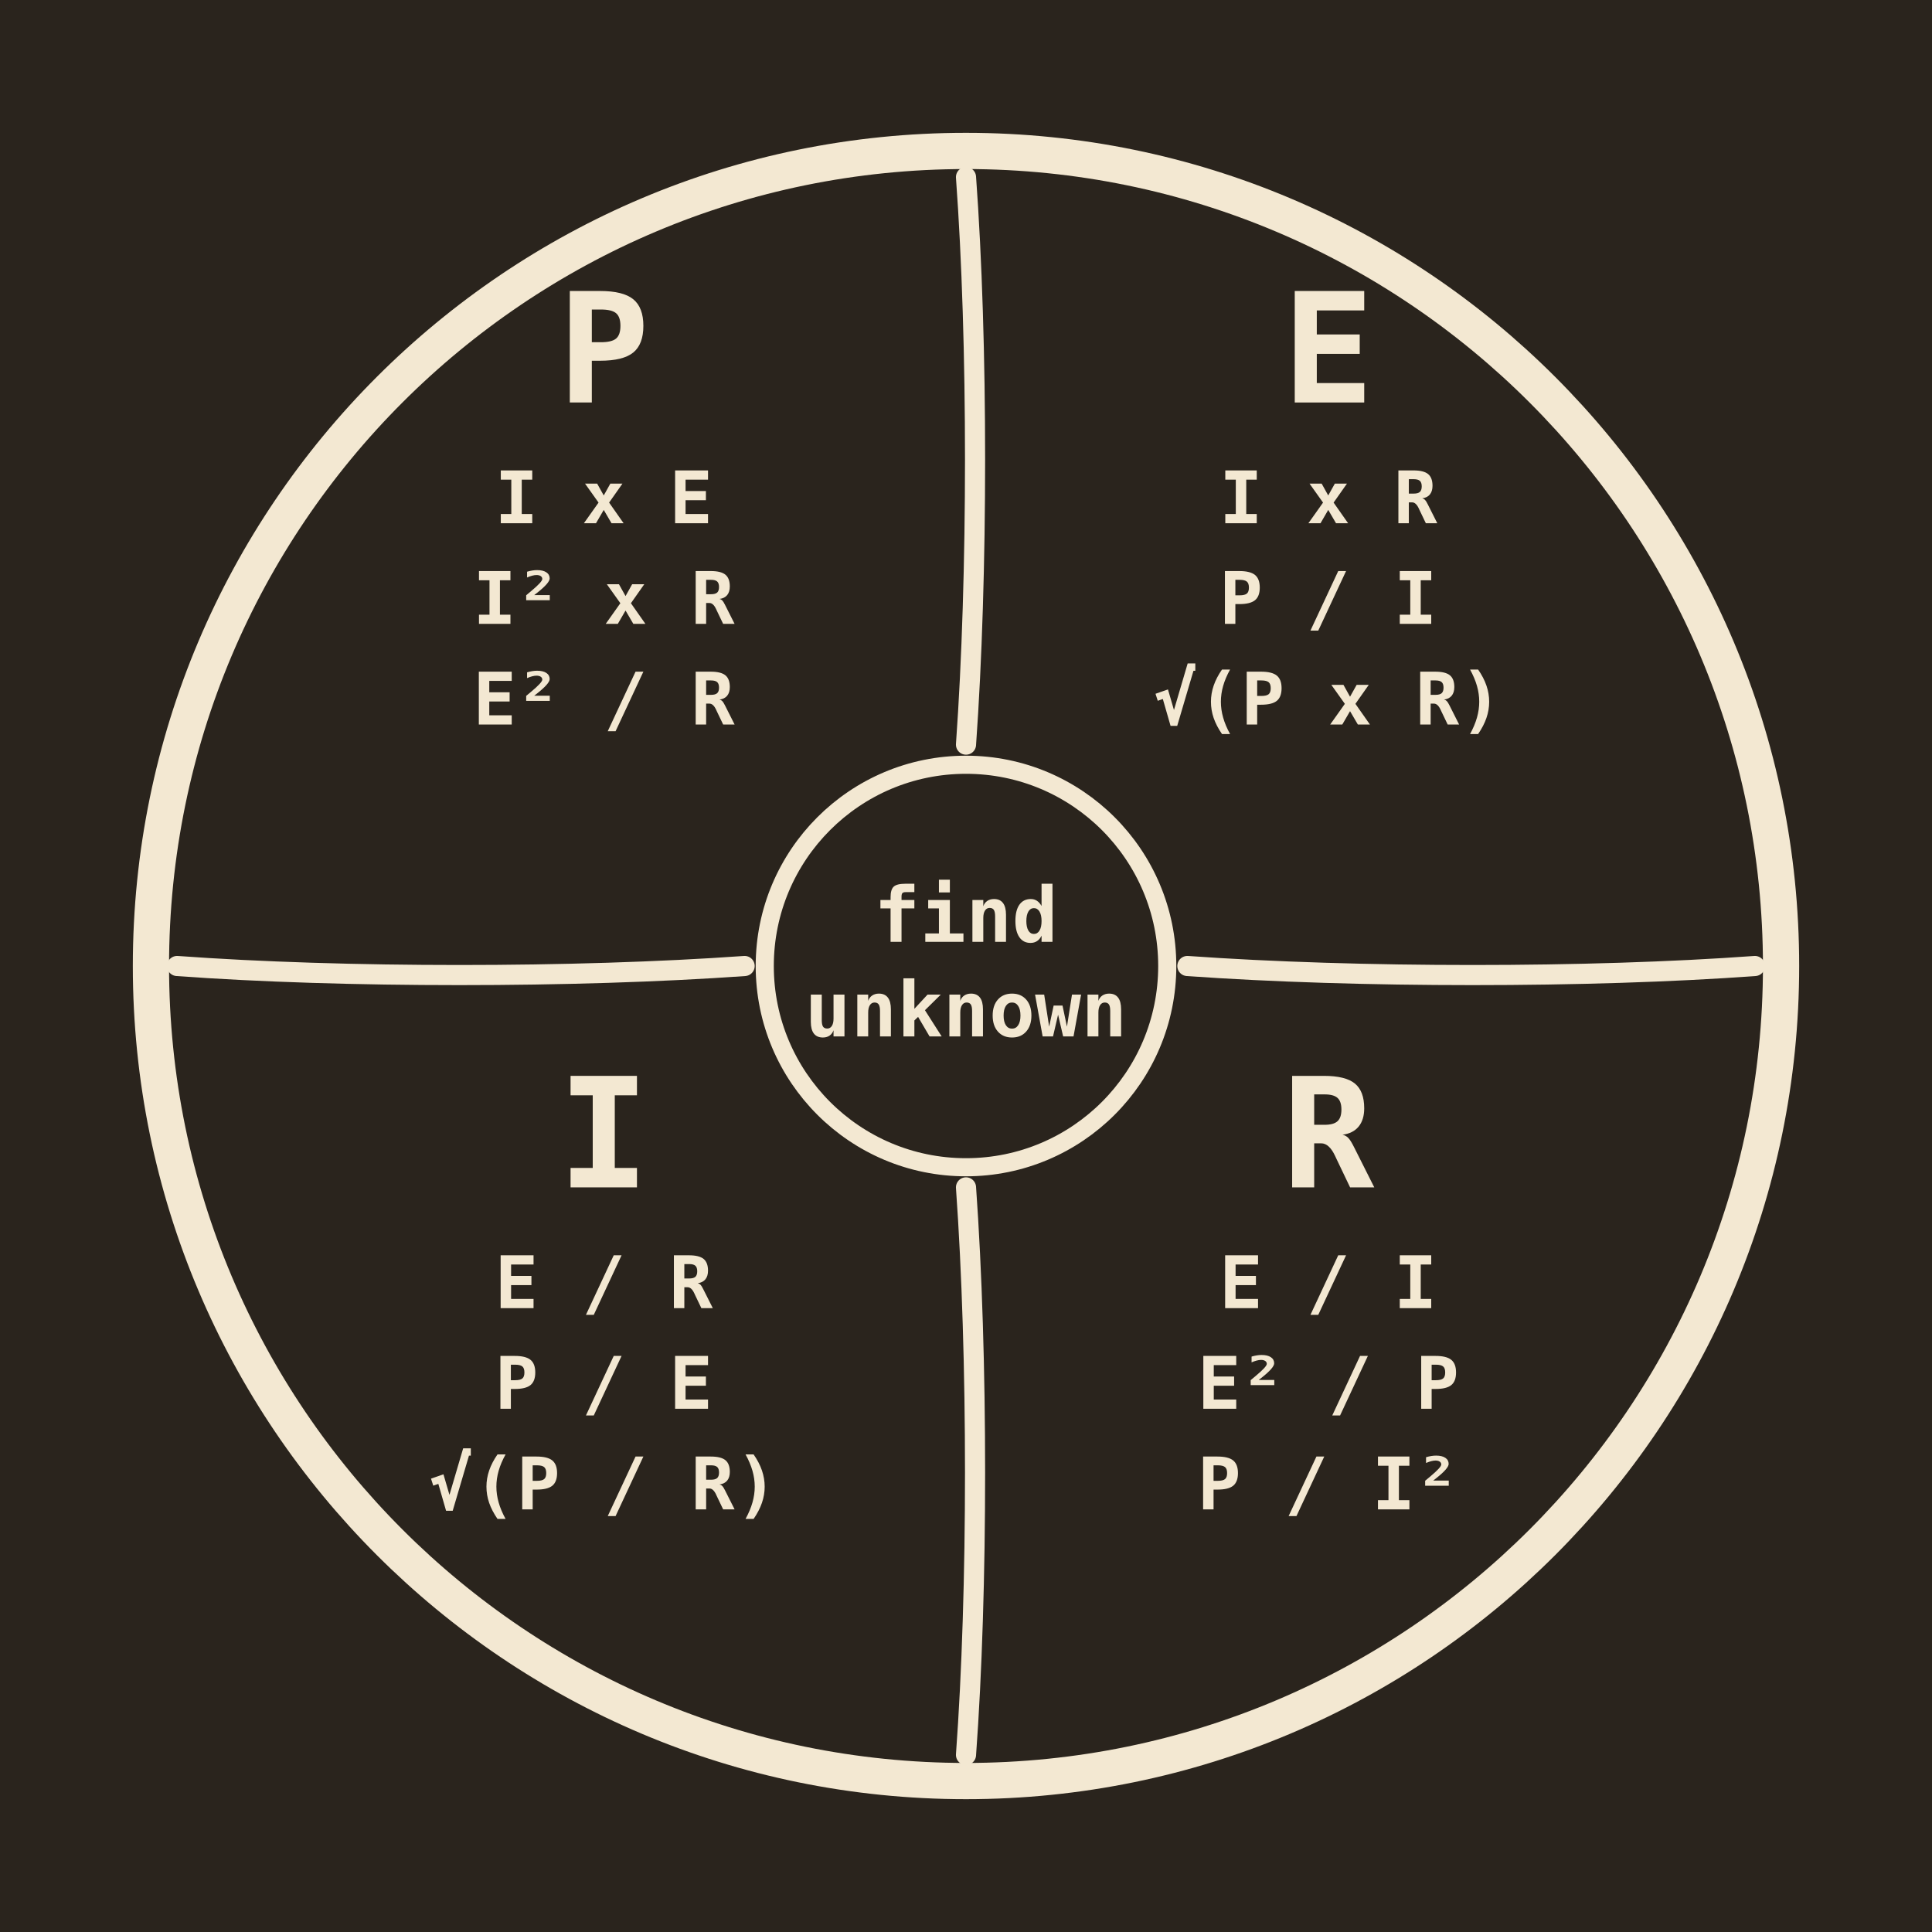
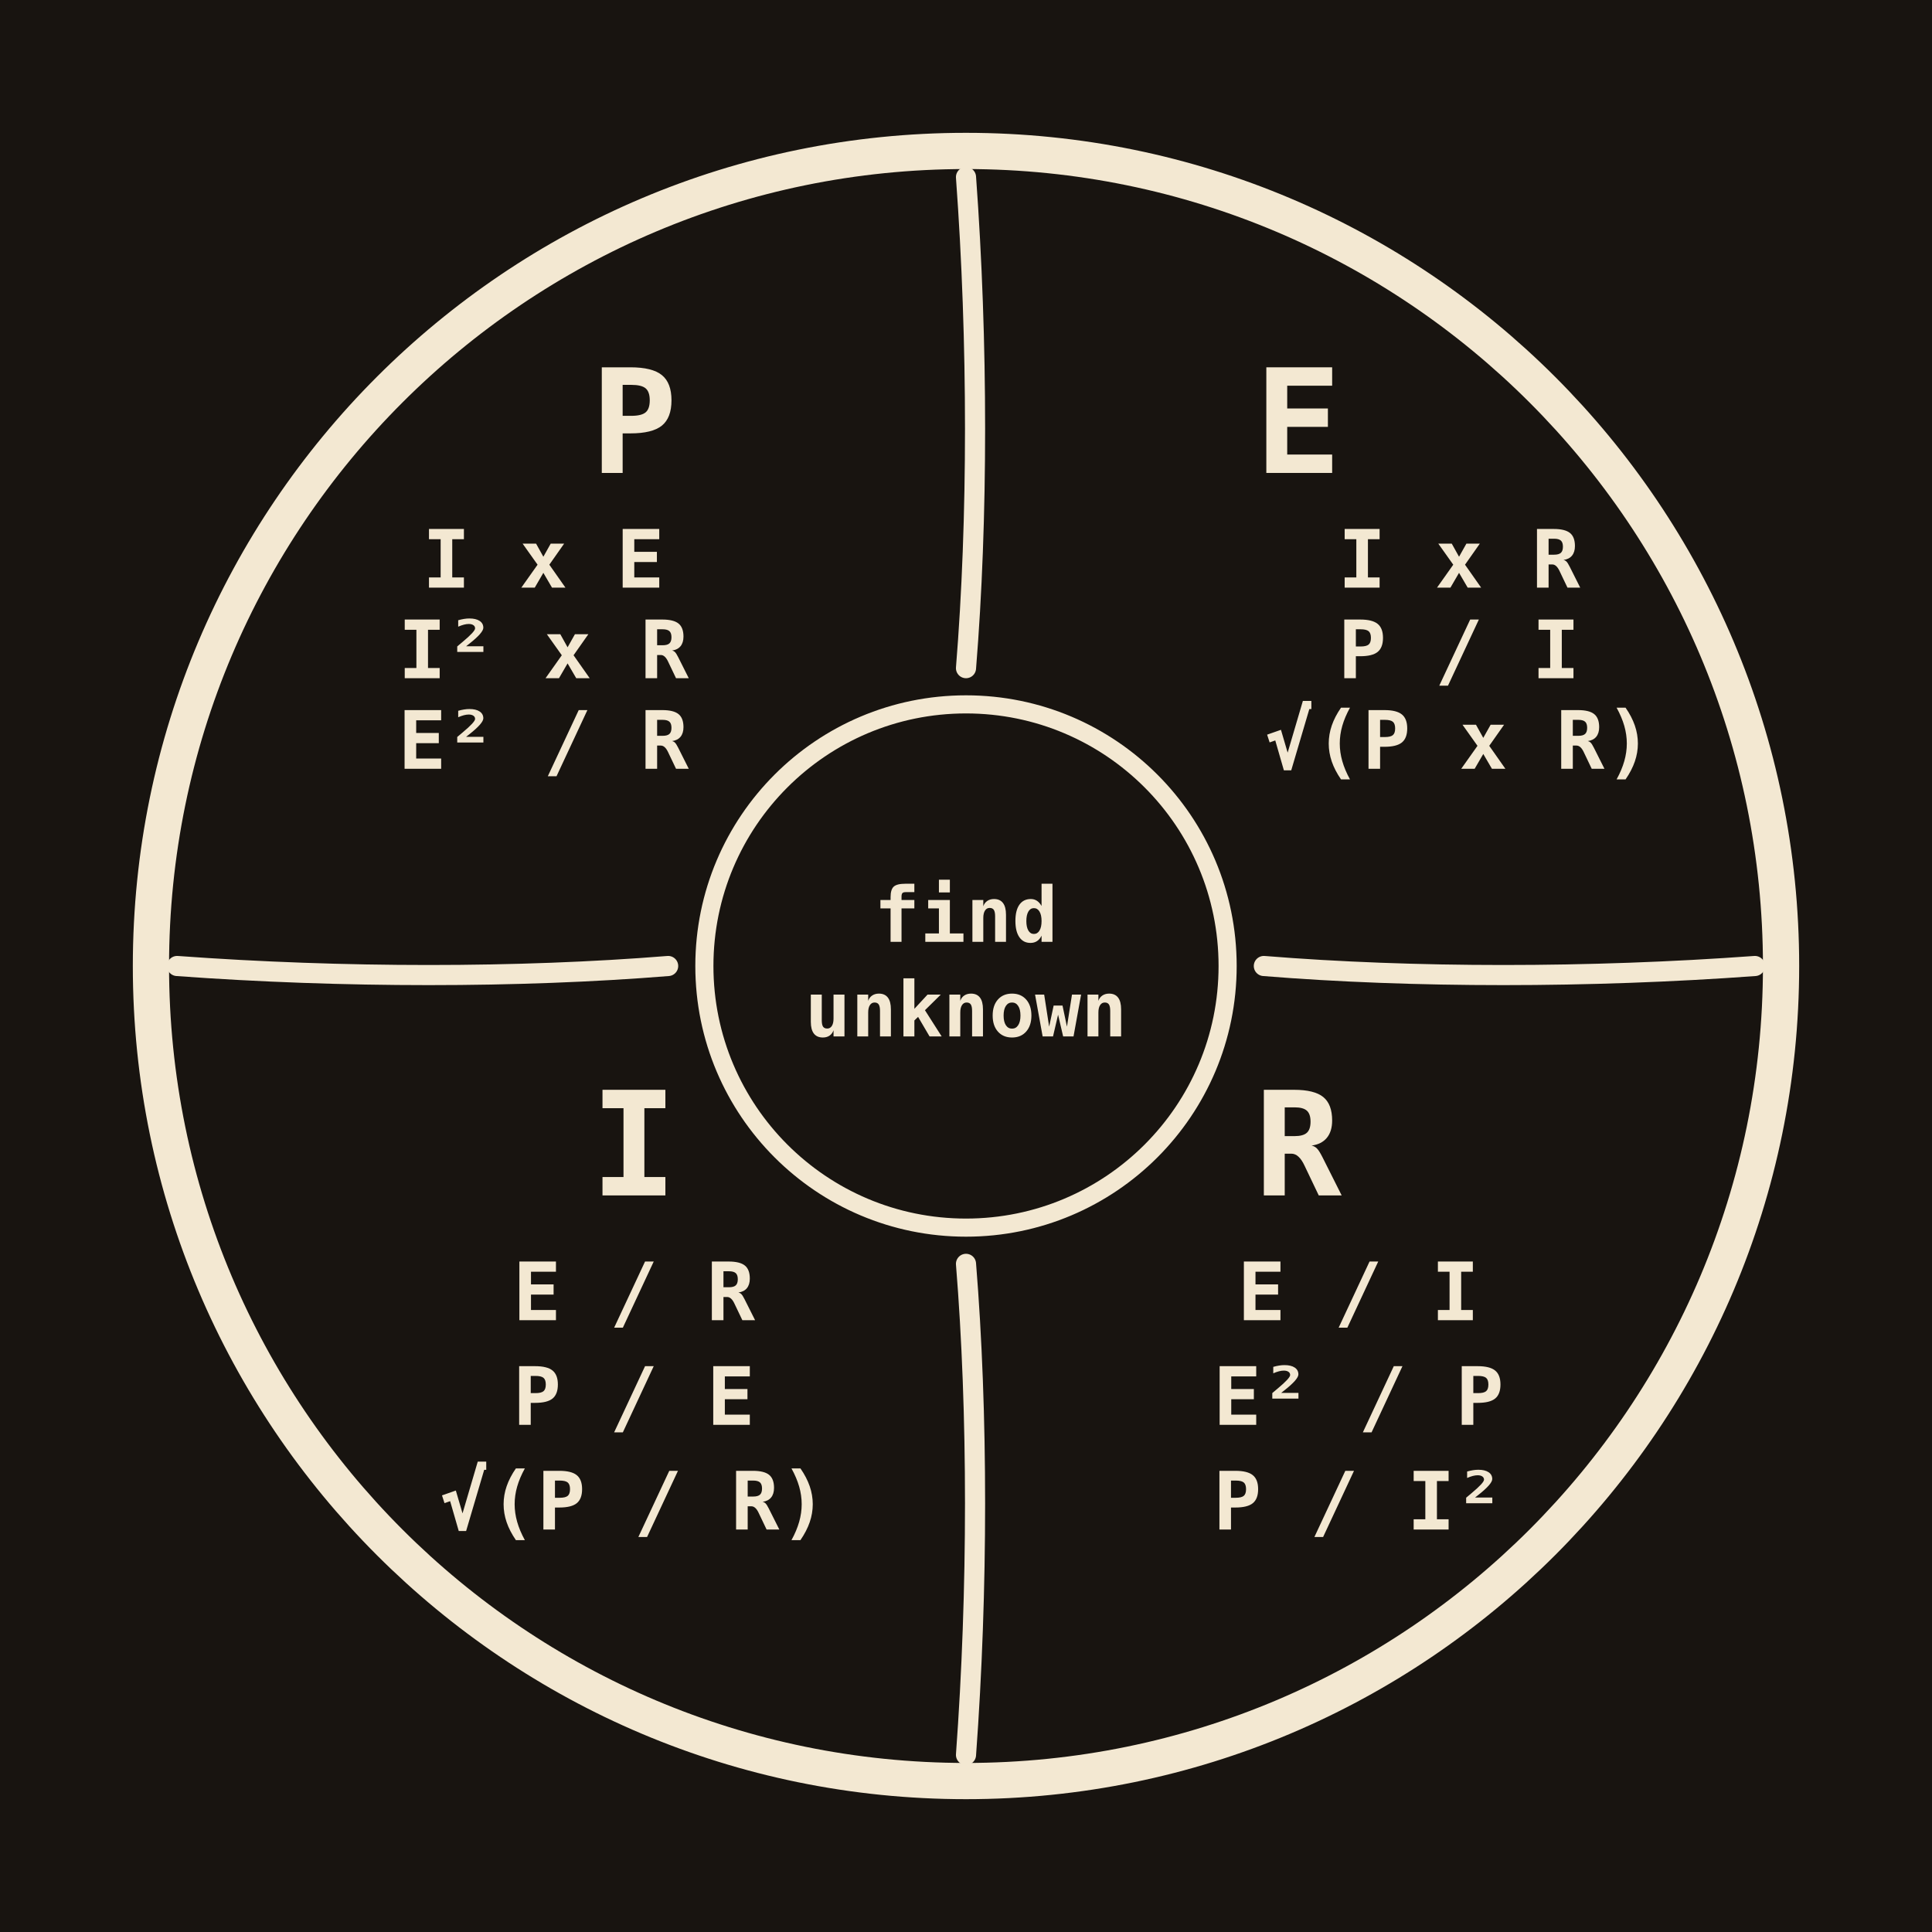
<svg xmlns="http://www.w3.org/2000/svg" viewBox="0 0 960 960">
-   <rect width="100%" height="100%" fill="#2A241D" />
+   <rect width="100%" height="100%" fill="#181410" />
  <g color="#F3E8D2">
    <g fill="none" stroke="currentColor" stroke-linecap="round" stroke-linejoin="round">
      <circle cx="480" cy="480" r="405" stroke-width="18" />
-       <path d="M480 88 C486 170 486 286 480 370" stroke-width="10" />
-       <path d="M480 590 C486 674 486 790 480 872" stroke-width="10" />
-       <path d="M88 480 C170 486 286 486 370 480" stroke-width="10" />
-       <path d="M590 480 C674 486 790 486 872 480" stroke-width="10" />
-       <circle cx="480" cy="480" r="100" stroke-width="9" />
+       <path d="M480 88 C486 170 486 258 480 332" stroke-width="10" />
+       <path d="M480 628 C486 702 486 790 480 872" stroke-width="10" />
+       <path d="M88 480 C170 486 258 486 332 480" stroke-width="10" />
+       <path d="M628 480 C702 486 790 486 872 480" stroke-width="10" />
+       <circle cx="480" cy="480" r="130" stroke-width="9" />
    </g>
    <g fill="currentColor" font-family="ui-monospace, SFMono-Regular, Menlo, Consolas, monospace" text-anchor="middle">
      <text x="480" y="468" font-size="38" font-weight="700">find</text>
      <text x="480" y="515" font-size="38" font-weight="700">unknown</text>
-       <text x="300" y="200" font-size="76" font-weight="800">P</text>
-       <text x="300" y="260" font-size="36" font-weight="700">I x E</text>
-       <text x="300" y="310" font-size="36" font-weight="700">I² x R</text>
-       <text x="300" y="360" font-size="36" font-weight="700">E² / R</text>
-       <text x="660" y="200" font-size="76" font-weight="800">E</text>
-       <text x="660" y="260" font-size="36" font-weight="700">I x R</text>
-       <text x="660" y="310" font-size="36" font-weight="700">P / I</text>
-       <text x="660" y="360" font-size="36" font-weight="700">√(P x R)</text>
-       <text x="300" y="590" font-size="76" font-weight="800">I</text>
-       <text x="300" y="650" font-size="36" font-weight="700">E / R</text>
-       <text x="300" y="700" font-size="36" font-weight="700">P / E</text>
-       <text x="300" y="750" font-size="36" font-weight="700">√(P / R)</text>
-       <text x="660" y="590" font-size="76" font-weight="800">R</text>
-       <text x="660" y="650" font-size="36" font-weight="700">E / I</text>
-       <text x="660" y="700" font-size="36" font-weight="700">E² / P</text>
-       <text x="660" y="750" font-size="36" font-weight="700">P / I²</text>
+       <text x="315" y="235" font-size="72" font-weight="800">P</text>
+       <text x="270" y="292" font-size="40" font-weight="700">I x E</text>
+       <text x="270" y="337" font-size="40" font-weight="700">I² x R</text>
+       <text x="270" y="382" font-size="40" font-weight="700">E² / R</text>
+       <text x="645" y="235" font-size="72" font-weight="800">E</text>
+       <text x="725" y="292" font-size="40" font-weight="700">I x R</text>
+       <text x="725" y="337" font-size="40" font-weight="700">P / I</text>
+       <text x="725" y="382" font-size="40" font-weight="700">√(P x R)</text>
+       <text x="315" y="594" font-size="72" font-weight="800">I</text>
+       <text x="315" y="656" font-size="40" font-weight="700">E / R</text>
+       <text x="315" y="708" font-size="40" font-weight="700">P / E</text>
+       <text x="315" y="760" font-size="40" font-weight="700">√(P / R)</text>
+       <text x="645" y="594" font-size="72" font-weight="800">R</text>
+       <text x="675" y="656" font-size="40" font-weight="700">E / I</text>
+       <text x="675" y="708" font-size="40" font-weight="700">E² / P</text>
+       <text x="675" y="760" font-size="40" font-weight="700">P / I²</text>
    </g>
  </g>
</svg>
